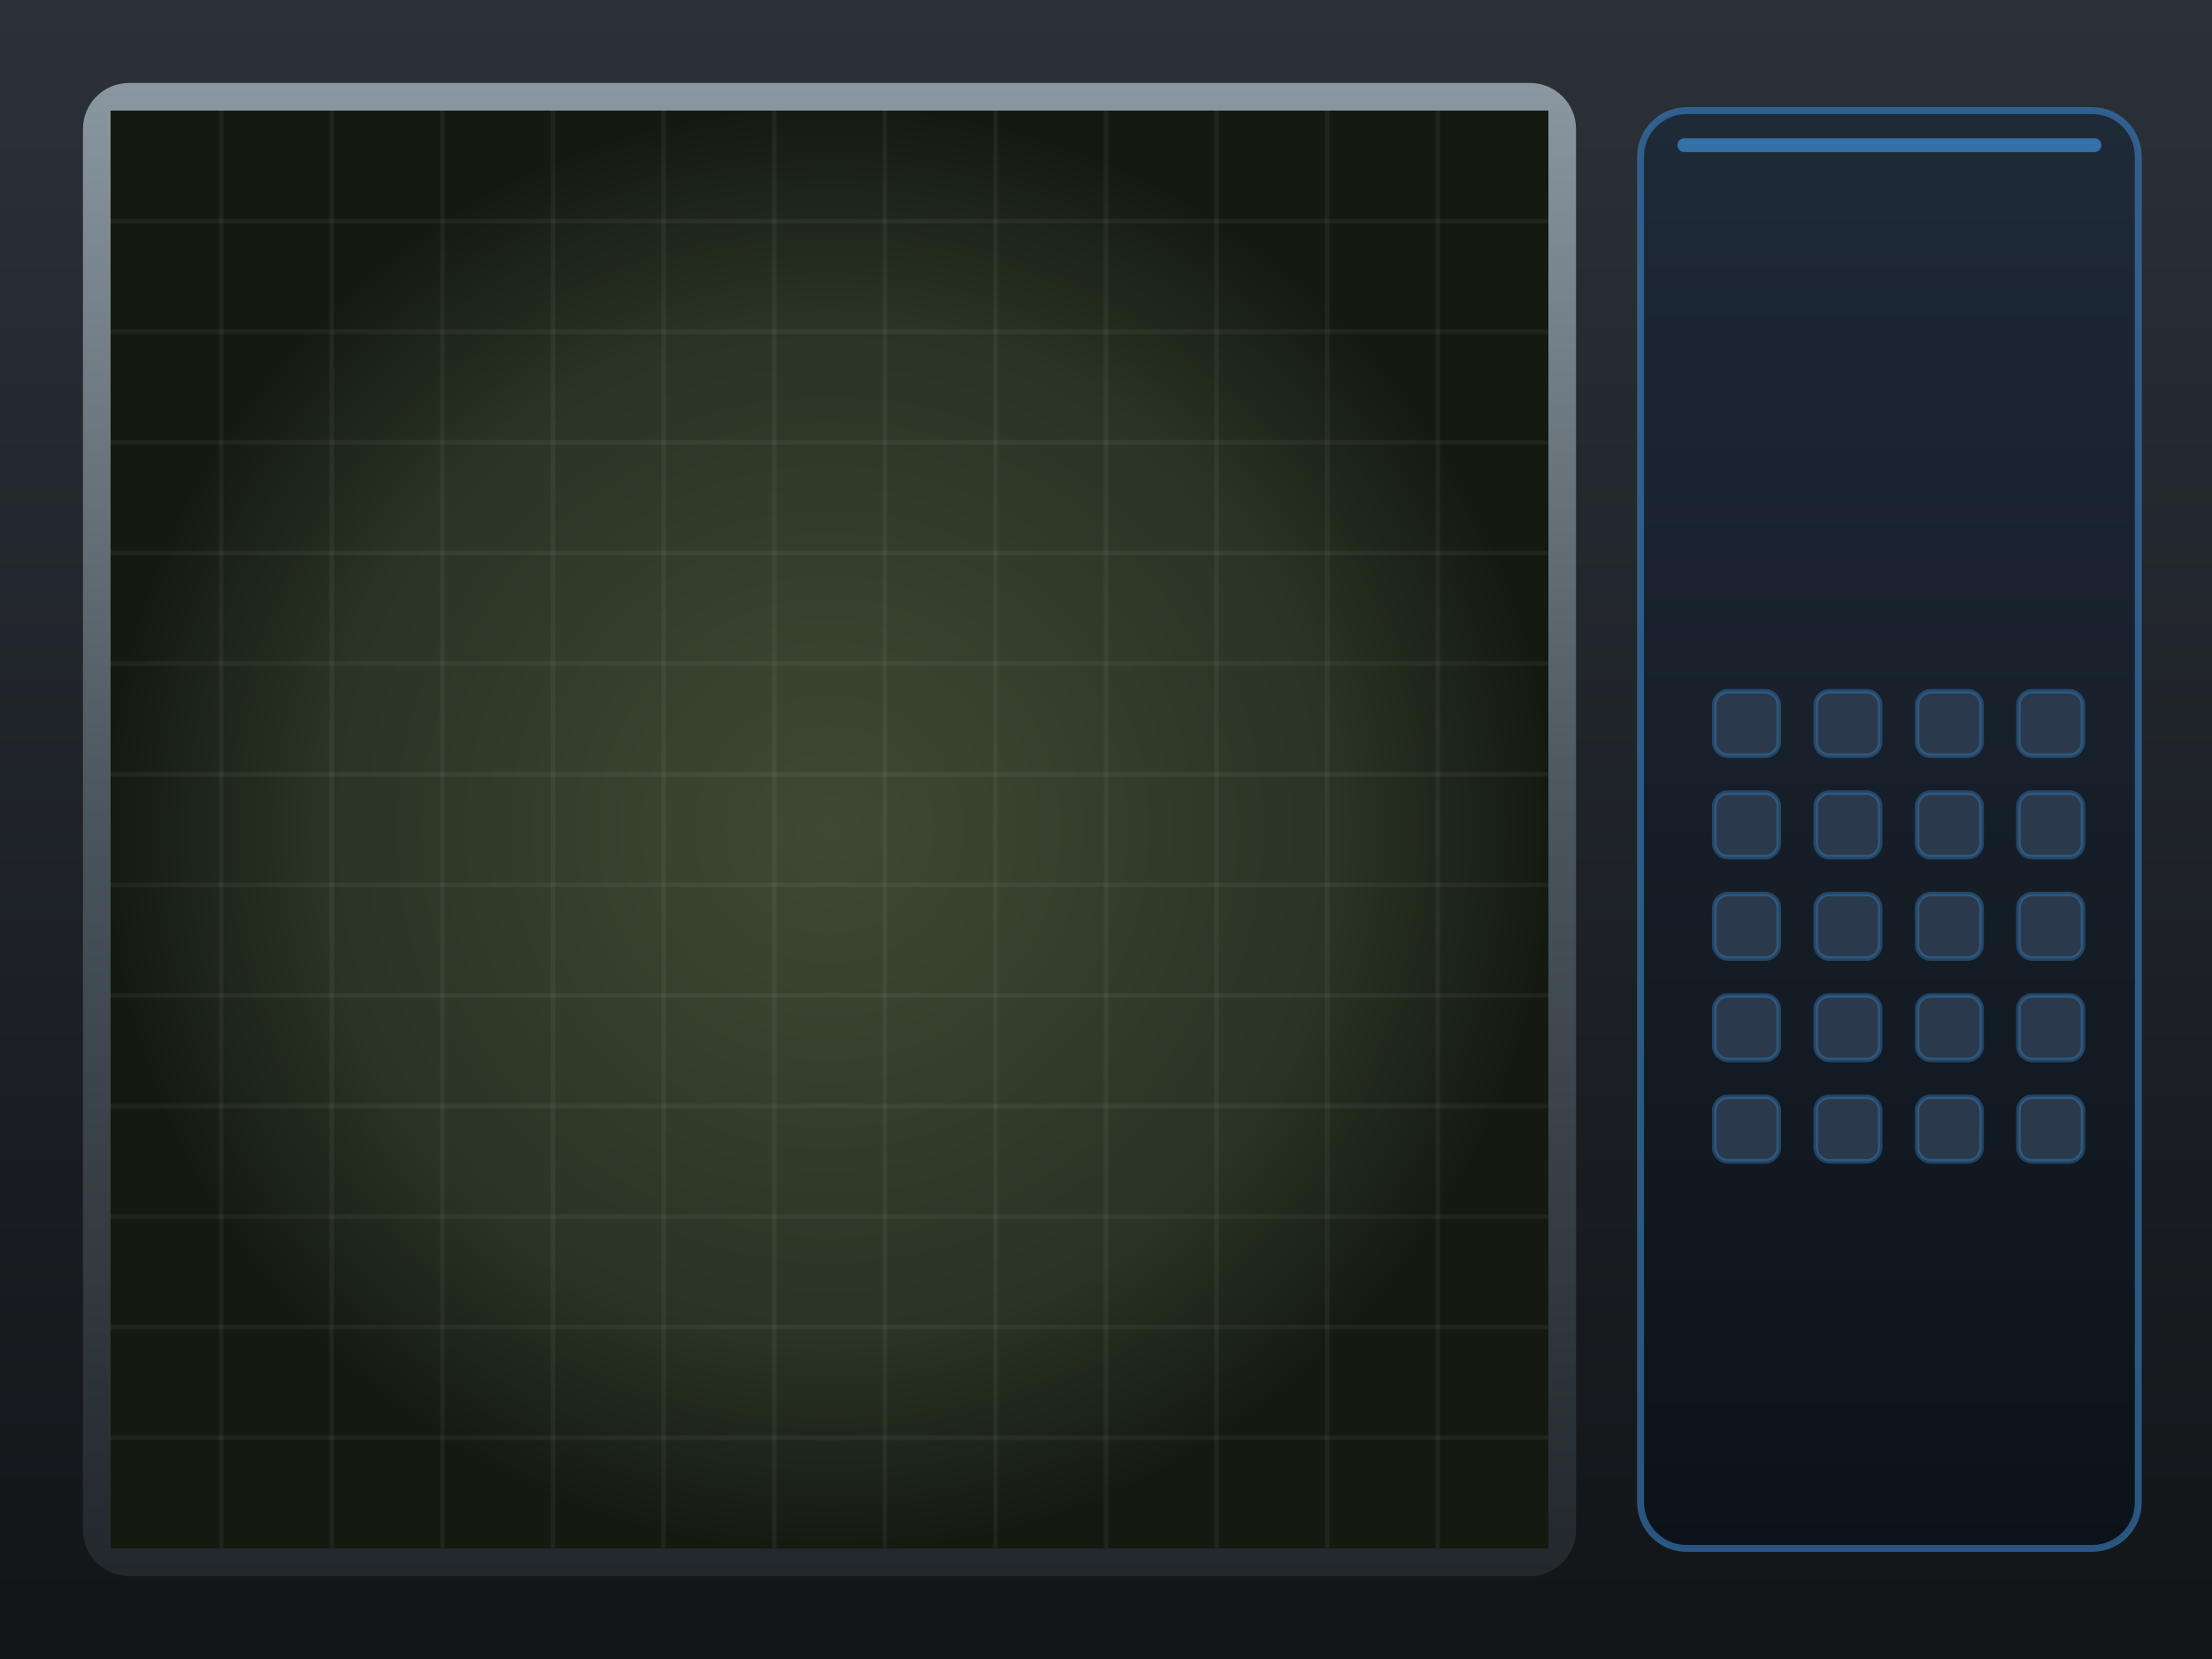
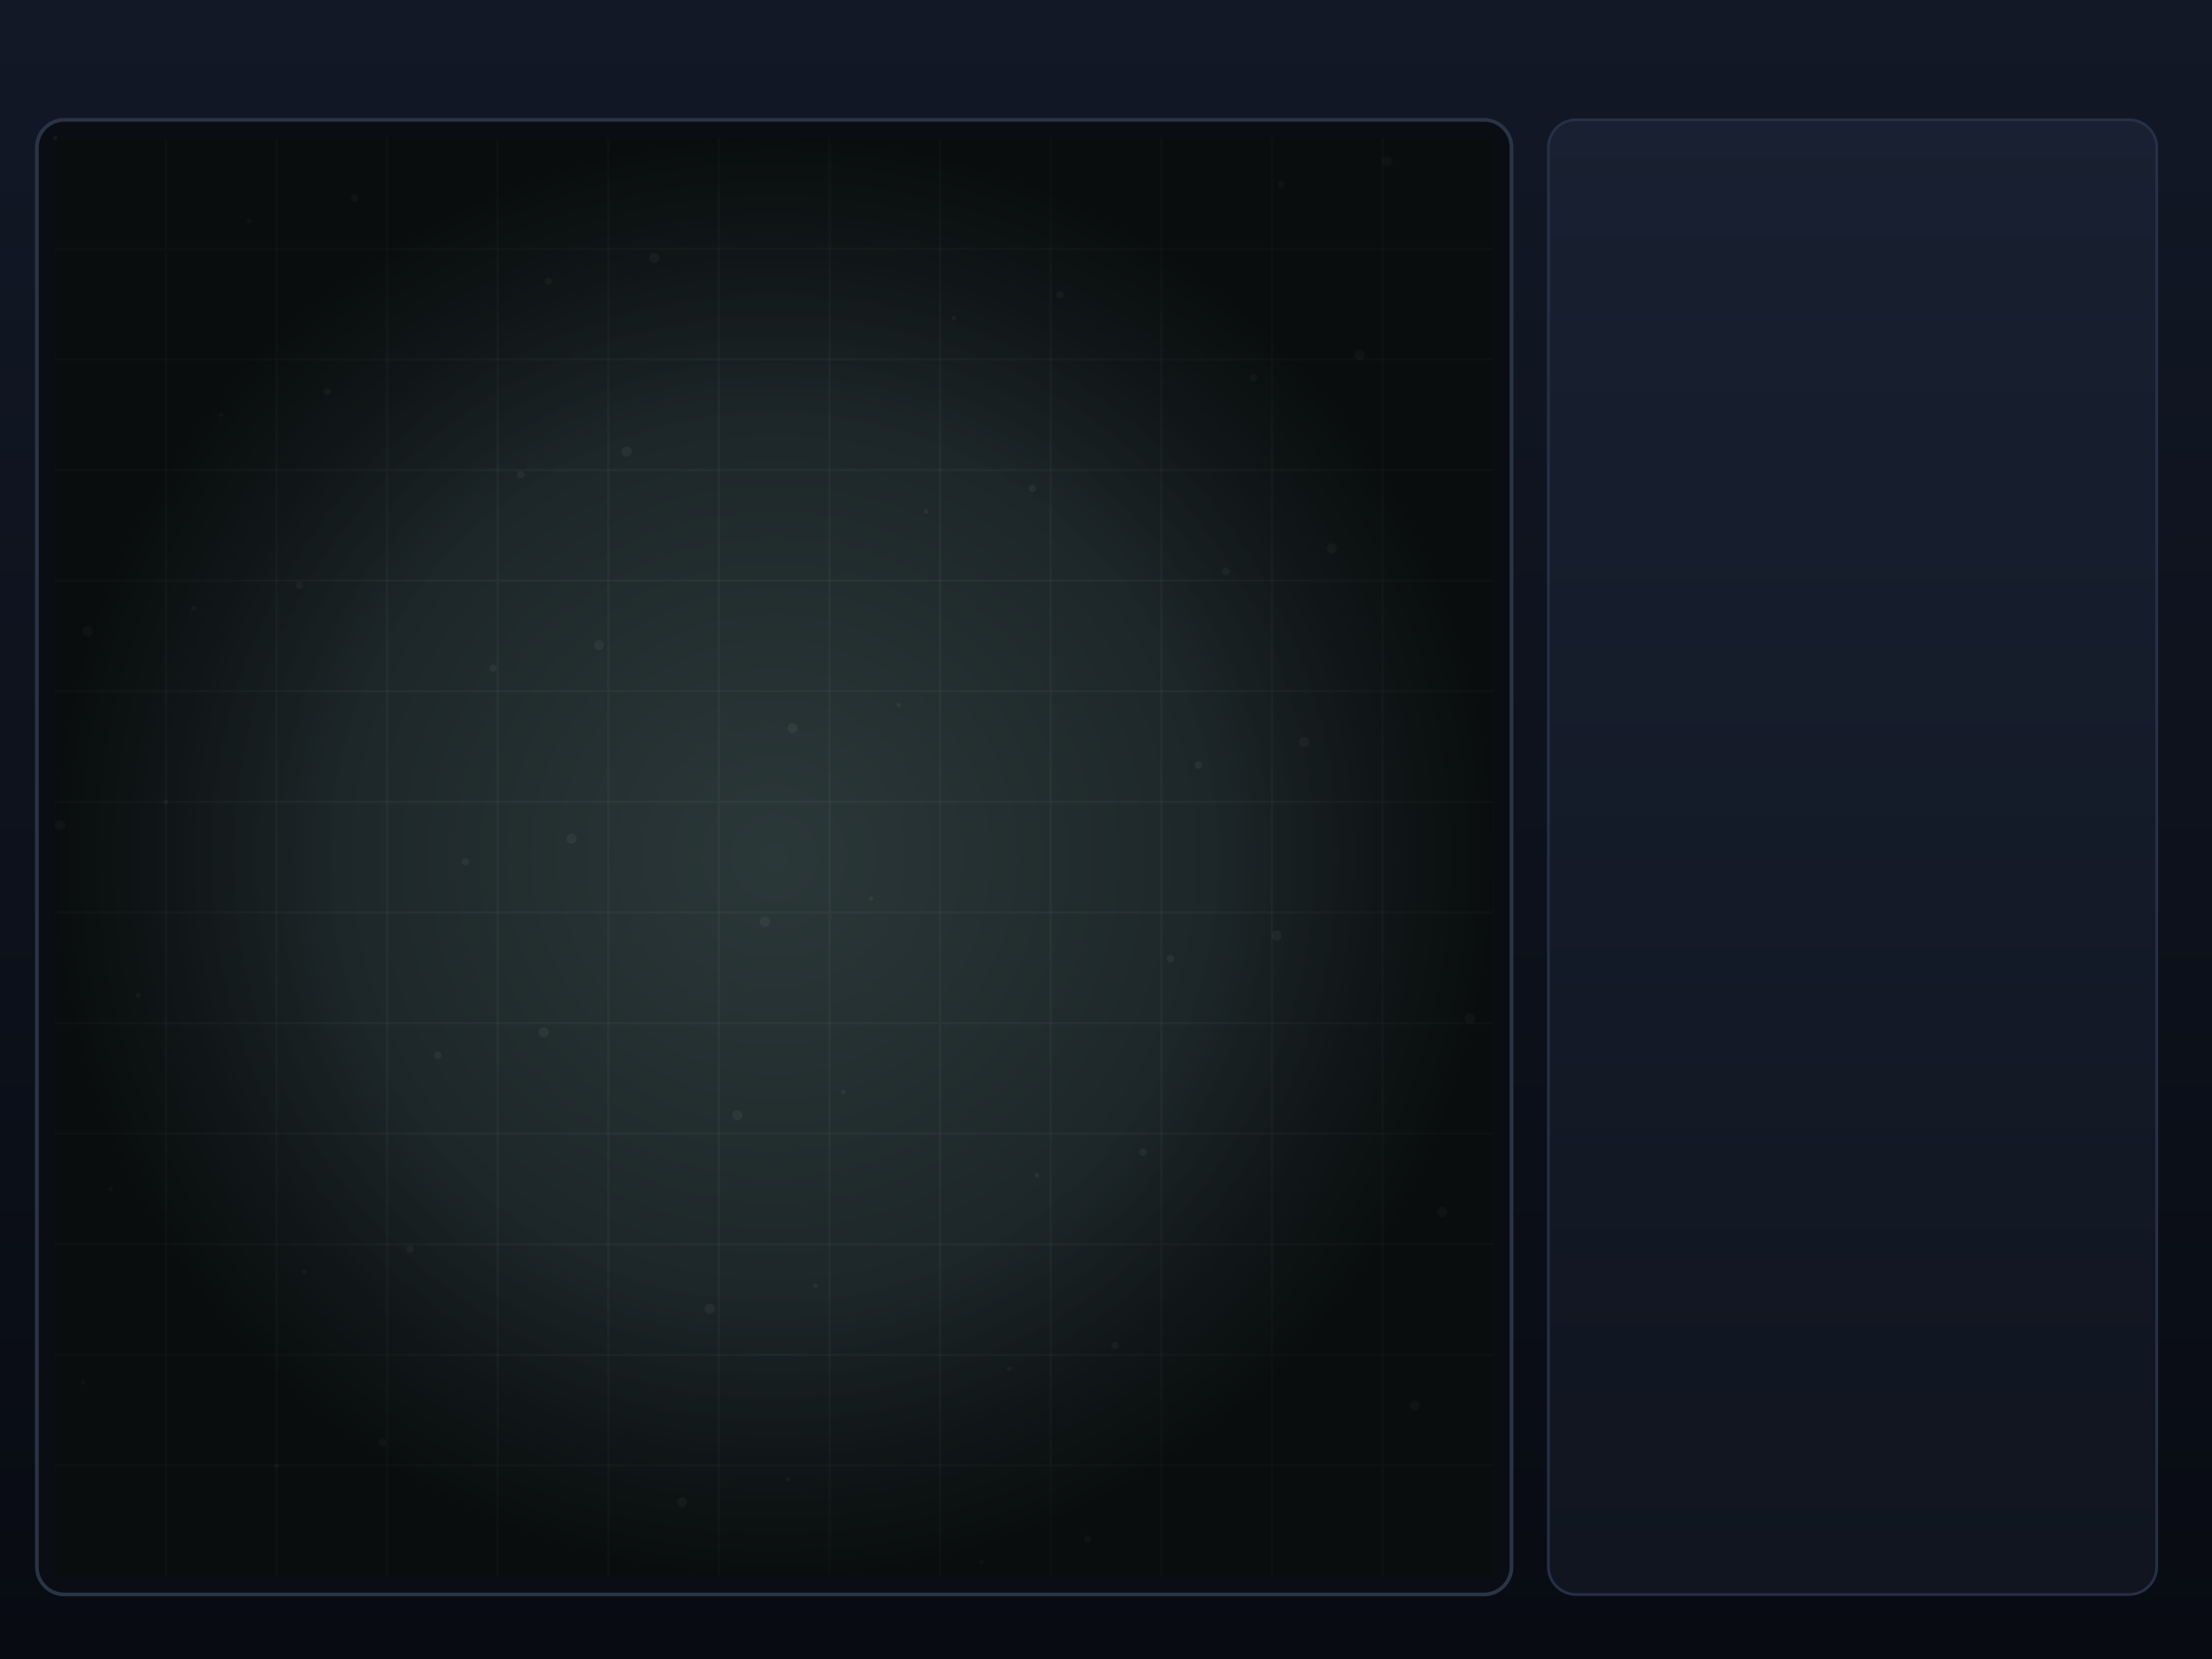
<svg xmlns="http://www.w3.org/2000/svg" width="480" height="360" viewBox="0 0 480 360">
  <defs>
-     <radialGradient id="gr" cx="0.5" cy="0.5" r="0.5">
-       <stop offset="0" stop-color="#3e4a35" />
-       <stop offset="0.7" stop-color="#2a3324" />
-       <stop offset="1" stop-color="#141a10" />
+     <linearGradient id="bg" x1="0" y1="0" x2="0" y2="1">
+       <stop offset="0" stop-color="#121826" />
+       <stop offset="1" stop-color="#080b12" />
+     </linearGradient>
+     <radialGradient id="ground" cx="0.5" cy="0.5" r="0.5">
+       <stop offset="0" stop-color="#2b3838" stop-opacity="1" />
+       <stop offset="0.6" stop-color="#1d2729" stop-opacity="1" />
+       <stop offset="1" stop-color="#111819" stop-opacity="1" />
    </radialGradient>
-     <linearGradient id="fr" x1="0" y1="0" x2="0" y2="1">
-       <stop offset="0" stop-color="#8a96a0" />
-       <stop offset="0.5" stop-color="#4a545c" />
-       <stop offset="1" stop-color="#22282c" />
-     </linearGradient>
-     <linearGradient id="hud" x1="0" y1="0" x2="0" y2="1">
-       <stop offset="0" stop-color="#1f2a38" />
-       <stop offset="1" stop-color="#0c1219" />
-     </linearGradient>
-     <linearGradient id="bg" x1="0" y1="0" x2="0" y2="1">
-       <stop offset="0" stop-color="#2b3138" />
-       <stop offset="1" stop-color="#121518" />
+     <radialGradient id="vig" cx="0.5" cy="0.5" r="0.5">
+       <stop offset="0.6" stop-color="#000" stop-opacity="0" />
+       <stop offset="1" stop-color="#000" stop-opacity="0.45" />
+     </radialGradient>
+     <linearGradient id="panel" x1="0" y1="0" x2="0" y2="1">
+       <stop offset="0" stop-color="#182031" />
+       <stop offset="1" stop-color="#10151f" />
    </linearGradient>
  </defs>
  <rect width="480" height="360" fill="url(#bg)" />
-   <rect x="18" y="18" width="324" height="324" rx="10" fill="url(#fr)" />
-   <rect x="24" y="24" width="312" height="312" fill="url(#gr)" />
-   <line x1="48" y1="24" x2="48" y2="336" stroke="#fff" stroke-opacity=".05" />
-   <line x1="24" y1="48" x2="336" y2="48" stroke="#fff" stroke-opacity=".05" />
-   <line x1="72" y1="24" x2="72" y2="336" stroke="#fff" stroke-opacity=".05" />
-   <line x1="24" y1="72" x2="336" y2="72" stroke="#fff" stroke-opacity=".05" />
-   <line x1="96" y1="24" x2="96" y2="336" stroke="#fff" stroke-opacity=".05" />
-   <line x1="24" y1="96" x2="336" y2="96" stroke="#fff" stroke-opacity=".05" />
-   <line x1="120" y1="24" x2="120" y2="336" stroke="#fff" stroke-opacity=".05" />
-   <line x1="24" y1="120" x2="336" y2="120" stroke="#fff" stroke-opacity=".05" />
-   <line x1="144" y1="24" x2="144" y2="336" stroke="#fff" stroke-opacity=".05" />
-   <line x1="24" y1="144" x2="336" y2="144" stroke="#fff" stroke-opacity=".05" />
-   <line x1="168" y1="24" x2="168" y2="336" stroke="#fff" stroke-opacity=".05" />
-   <line x1="24" y1="168" x2="336" y2="168" stroke="#fff" stroke-opacity=".05" />
-   <line x1="192" y1="24" x2="192" y2="336" stroke="#fff" stroke-opacity=".05" />
-   <line x1="24" y1="192" x2="336" y2="192" stroke="#fff" stroke-opacity=".05" />
-   <line x1="216" y1="24" x2="216" y2="336" stroke="#fff" stroke-opacity=".05" />
-   <line x1="24" y1="216" x2="336" y2="216" stroke="#fff" stroke-opacity=".05" />
-   <line x1="240" y1="24" x2="240" y2="336" stroke="#fff" stroke-opacity=".05" />
-   <line x1="24" y1="240" x2="336" y2="240" stroke="#fff" stroke-opacity=".05" />
-   <line x1="264" y1="24" x2="264" y2="336" stroke="#fff" stroke-opacity=".05" />
-   <line x1="24" y1="264" x2="336" y2="264" stroke="#fff" stroke-opacity=".05" />
-   <line x1="288" y1="24" x2="288" y2="336" stroke="#fff" stroke-opacity=".05" />
-   <line x1="24" y1="288" x2="336" y2="288" stroke="#fff" stroke-opacity=".05" />
-   <line x1="312" y1="24" x2="312" y2="336" stroke="#fff" stroke-opacity=".05" />
-   <line x1="24" y1="312" x2="336" y2="312" stroke="#fff" stroke-opacity=".05" />
-   <rect x="356" y="24" width="108" height="312" rx="10" fill="url(#hud)" stroke="#3b82c4" stroke-opacity=".6" stroke-width="1.5" />
-   <rect x="364" y="30" width="92" height="3" rx="1.5" fill="#3b82c4" opacity=".8" />
-   <rect x="372" y="150" width="14" height="14" rx="3" fill="#2a3a4c" stroke="#3b82c4" stroke-opacity=".4" />
-   <rect x="394" y="150" width="14" height="14" rx="3" fill="#2a3a4c" stroke="#3b82c4" stroke-opacity=".4" />
-   <rect x="416" y="150" width="14" height="14" rx="3" fill="#2a3a4c" stroke="#3b82c4" stroke-opacity=".4" />
-   <rect x="438" y="150" width="14" height="14" rx="3" fill="#2a3a4c" stroke="#3b82c4" stroke-opacity=".4" />
-   <rect x="372" y="172" width="14" height="14" rx="3" fill="#2a3a4c" stroke="#3b82c4" stroke-opacity=".4" />
-   <rect x="394" y="172" width="14" height="14" rx="3" fill="#2a3a4c" stroke="#3b82c4" stroke-opacity=".4" />
-   <rect x="416" y="172" width="14" height="14" rx="3" fill="#2a3a4c" stroke="#3b82c4" stroke-opacity=".4" />
-   <rect x="438" y="172" width="14" height="14" rx="3" fill="#2a3a4c" stroke="#3b82c4" stroke-opacity=".4" />
-   <rect x="372" y="194" width="14" height="14" rx="3" fill="#2a3a4c" stroke="#3b82c4" stroke-opacity=".4" />
-   <rect x="394" y="194" width="14" height="14" rx="3" fill="#2a3a4c" stroke="#3b82c4" stroke-opacity=".4" />
-   <rect x="416" y="194" width="14" height="14" rx="3" fill="#2a3a4c" stroke="#3b82c4" stroke-opacity=".4" />
-   <rect x="438" y="194" width="14" height="14" rx="3" fill="#2a3a4c" stroke="#3b82c4" stroke-opacity=".4" />
-   <rect x="372" y="216" width="14" height="14" rx="3" fill="#2a3a4c" stroke="#3b82c4" stroke-opacity=".4" />
-   <rect x="394" y="216" width="14" height="14" rx="3" fill="#2a3a4c" stroke="#3b82c4" stroke-opacity=".4" />
-   <rect x="416" y="216" width="14" height="14" rx="3" fill="#2a3a4c" stroke="#3b82c4" stroke-opacity=".4" />
-   <rect x="438" y="216" width="14" height="14" rx="3" fill="#2a3a4c" stroke="#3b82c4" stroke-opacity=".4" />
-   <rect x="372" y="238" width="14" height="14" rx="3" fill="#2a3a4c" stroke="#3b82c4" stroke-opacity=".4" />
-   <rect x="394" y="238" width="14" height="14" rx="3" fill="#2a3a4c" stroke="#3b82c4" stroke-opacity=".4" />
-   <rect x="416" y="238" width="14" height="14" rx="3" fill="#2a3a4c" stroke="#3b82c4" stroke-opacity=".4" />
-   <rect x="438" y="238" width="14" height="14" rx="3" fill="#2a3a4c" stroke="#3b82c4" stroke-opacity=".4" />
+   <rect x="8" y="26" width="320" height="320" rx="6" fill="#0a0e14" stroke="#2a3446" stroke-width="0.8" />
+   <rect x="12" y="30" width="312" height="312" fill="url(#ground)" />
+   <path d="M36 30V342M12 54H324" stroke="#fff" stroke-opacity="0.035" stroke-width="0.5" />
+   <path d="M60 30V342M12 78H324" stroke="#fff" stroke-opacity="0.035" stroke-width="0.5" />
+   <path d="M84 30V342M12 102H324" stroke="#fff" stroke-opacity="0.035" stroke-width="0.5" />
+   <path d="M108 30V342M12 126H324" stroke="#fff" stroke-opacity="0.035" stroke-width="0.5" />
+   <path d="M132 30V342M12 150H324" stroke="#fff" stroke-opacity="0.035" stroke-width="0.5" />
+   <path d="M156 30V342M12 174H324" stroke="#fff" stroke-opacity="0.035" stroke-width="0.5" />
+   <path d="M180 30V342M12 198H324" stroke="#fff" stroke-opacity="0.035" stroke-width="0.5" />
+   <path d="M204 30V342M12 222H324" stroke="#fff" stroke-opacity="0.035" stroke-width="0.5" />
+   <path d="M228 30V342M12 246H324" stroke="#fff" stroke-opacity="0.035" stroke-width="0.5" />
+   <path d="M252 30V342M12 270H324" stroke="#fff" stroke-opacity="0.035" stroke-width="0.5" />
+   <path d="M276 30V342M12 294H324" stroke="#fff" stroke-opacity="0.035" stroke-width="0.5" />
+   <path d="M300 30V342M12 318H324" stroke="#fff" stroke-opacity="0.035" stroke-width="0.5" />
+   <circle cx="12" cy="30" r="0.5" fill="#fff" fill-opacity="0.05" />
+   <circle cx="65" cy="127" r="0.8" fill="#fff" fill-opacity="0.05" />
+   <circle cx="118" cy="224" r="1.1" fill="#fff" fill-opacity="0.05" />
+   <circle cx="171" cy="321" r="0.5" fill="#fff" fill-opacity="0.05" />
+   <circle cx="224" cy="106" r="0.8" fill="#fff" fill-opacity="0.05" />
+   <circle cx="277" cy="203" r="1.1" fill="#fff" fill-opacity="0.05" />
+   <circle cx="18" cy="300" r="0.5" fill="#fff" fill-opacity="0.05" />
+   <circle cx="71" cy="85" r="0.8" fill="#fff" fill-opacity="0.05" />
+   <circle cx="124" cy="182" r="1.1" fill="#fff" fill-opacity="0.05" />
+   <circle cx="177" cy="279" r="0.5" fill="#fff" fill-opacity="0.05" />
+   <circle cx="230" cy="64" r="0.8" fill="#fff" fill-opacity="0.05" />
+   <circle cx="283" cy="161" r="1.1" fill="#fff" fill-opacity="0.05" />
+   <circle cx="24" cy="258" r="0.5" fill="#fff" fill-opacity="0.05" />
+   <circle cx="77" cy="43" r="0.8" fill="#fff" fill-opacity="0.05" />
+   <circle cx="130" cy="140" r="1.1" fill="#fff" fill-opacity="0.05" />
+   <circle cx="183" cy="237" r="0.5" fill="#fff" fill-opacity="0.05" />
+   <circle cx="236" cy="334" r="0.8" fill="#fff" fill-opacity="0.05" />
+   <circle cx="289" cy="119" r="1.1" fill="#fff" fill-opacity="0.05" />
+   <circle cx="30" cy="216" r="0.5" fill="#fff" fill-opacity="0.05" />
+   <circle cx="83" cy="313" r="0.8" fill="#fff" fill-opacity="0.05" />
+   <circle cx="136" cy="98" r="1.1" fill="#fff" fill-opacity="0.05" />
+   <circle cx="189" cy="195" r="0.5" fill="#fff" fill-opacity="0.05" />
+   <circle cx="242" cy="292" r="0.8" fill="#fff" fill-opacity="0.05" />
+   <circle cx="295" cy="77" r="1.1" fill="#fff" fill-opacity="0.05" />
+   <circle cx="36" cy="174" r="0.5" fill="#fff" fill-opacity="0.05" />
+   <circle cx="89" cy="271" r="0.8" fill="#fff" fill-opacity="0.05" />
+   <circle cx="142" cy="56" r="1.1" fill="#fff" fill-opacity="0.05" />
+   <circle cx="195" cy="153" r="0.5" fill="#fff" fill-opacity="0.05" />
+   <circle cx="248" cy="250" r="0.8" fill="#fff" fill-opacity="0.05" />
+   <circle cx="301" cy="35" r="1.1" fill="#fff" fill-opacity="0.05" />
+   <circle cx="42" cy="132" r="0.5" fill="#fff" fill-opacity="0.05" />
+   <circle cx="95" cy="229" r="0.8" fill="#fff" fill-opacity="0.05" />
+   <circle cx="148" cy="326" r="1.1" fill="#fff" fill-opacity="0.05" />
+   <circle cx="201" cy="111" r="0.5" fill="#fff" fill-opacity="0.05" />
+   <circle cx="254" cy="208" r="0.8" fill="#fff" fill-opacity="0.05" />
+   <circle cx="307" cy="305" r="1.1" fill="#fff" fill-opacity="0.05" />
+   <circle cx="48" cy="90" r="0.5" fill="#fff" fill-opacity="0.05" />
+   <circle cx="101" cy="187" r="0.8" fill="#fff" fill-opacity="0.05" />
+   <circle cx="154" cy="284" r="1.1" fill="#fff" fill-opacity="0.05" />
+   <circle cx="207" cy="69" r="0.5" fill="#fff" fill-opacity="0.05" />
+   <circle cx="260" cy="166" r="0.8" fill="#fff" fill-opacity="0.05" />
+   <circle cx="313" cy="263" r="1.1" fill="#fff" fill-opacity="0.05" />
+   <circle cx="54" cy="48" r="0.5" fill="#fff" fill-opacity="0.05" />
+   <circle cx="107" cy="145" r="0.8" fill="#fff" fill-opacity="0.05" />
+   <circle cx="160" cy="242" r="1.1" fill="#fff" fill-opacity="0.05" />
+   <circle cx="213" cy="339" r="0.5" fill="#fff" fill-opacity="0.05" />
+   <circle cx="266" cy="124" r="0.8" fill="#fff" fill-opacity="0.05" />
+   <circle cx="319" cy="221" r="1.1" fill="#fff" fill-opacity="0.05" />
+   <circle cx="60" cy="318" r="0.5" fill="#fff" fill-opacity="0.05" />
+   <circle cx="113" cy="103" r="0.8" fill="#fff" fill-opacity="0.05" />
+   <circle cx="166" cy="200" r="1.1" fill="#fff" fill-opacity="0.05" />
+   <circle cx="219" cy="297" r="0.5" fill="#fff" fill-opacity="0.05" />
+   <circle cx="272" cy="82" r="0.8" fill="#fff" fill-opacity="0.05" />
+   <circle cx="13" cy="179" r="1.1" fill="#fff" fill-opacity="0.05" />
+   <circle cx="66" cy="276" r="0.5" fill="#fff" fill-opacity="0.05" />
+   <circle cx="119" cy="61" r="0.8" fill="#fff" fill-opacity="0.05" />
+   <circle cx="172" cy="158" r="1.1" fill="#fff" fill-opacity="0.05" />
+   <circle cx="225" cy="255" r="0.5" fill="#fff" fill-opacity="0.05" />
+   <circle cx="278" cy="40" r="0.8" fill="#fff" fill-opacity="0.05" />
+   <circle cx="19" cy="137" r="1.1" fill="#fff" fill-opacity="0.05" />
+   <rect x="12" y="30" width="312" height="312" fill="url(#vig)" />
+   <rect x="336" y="26" width="132" height="320" rx="6" fill="url(#panel)" stroke="#263046" stroke-width="0.6" />
</svg>
